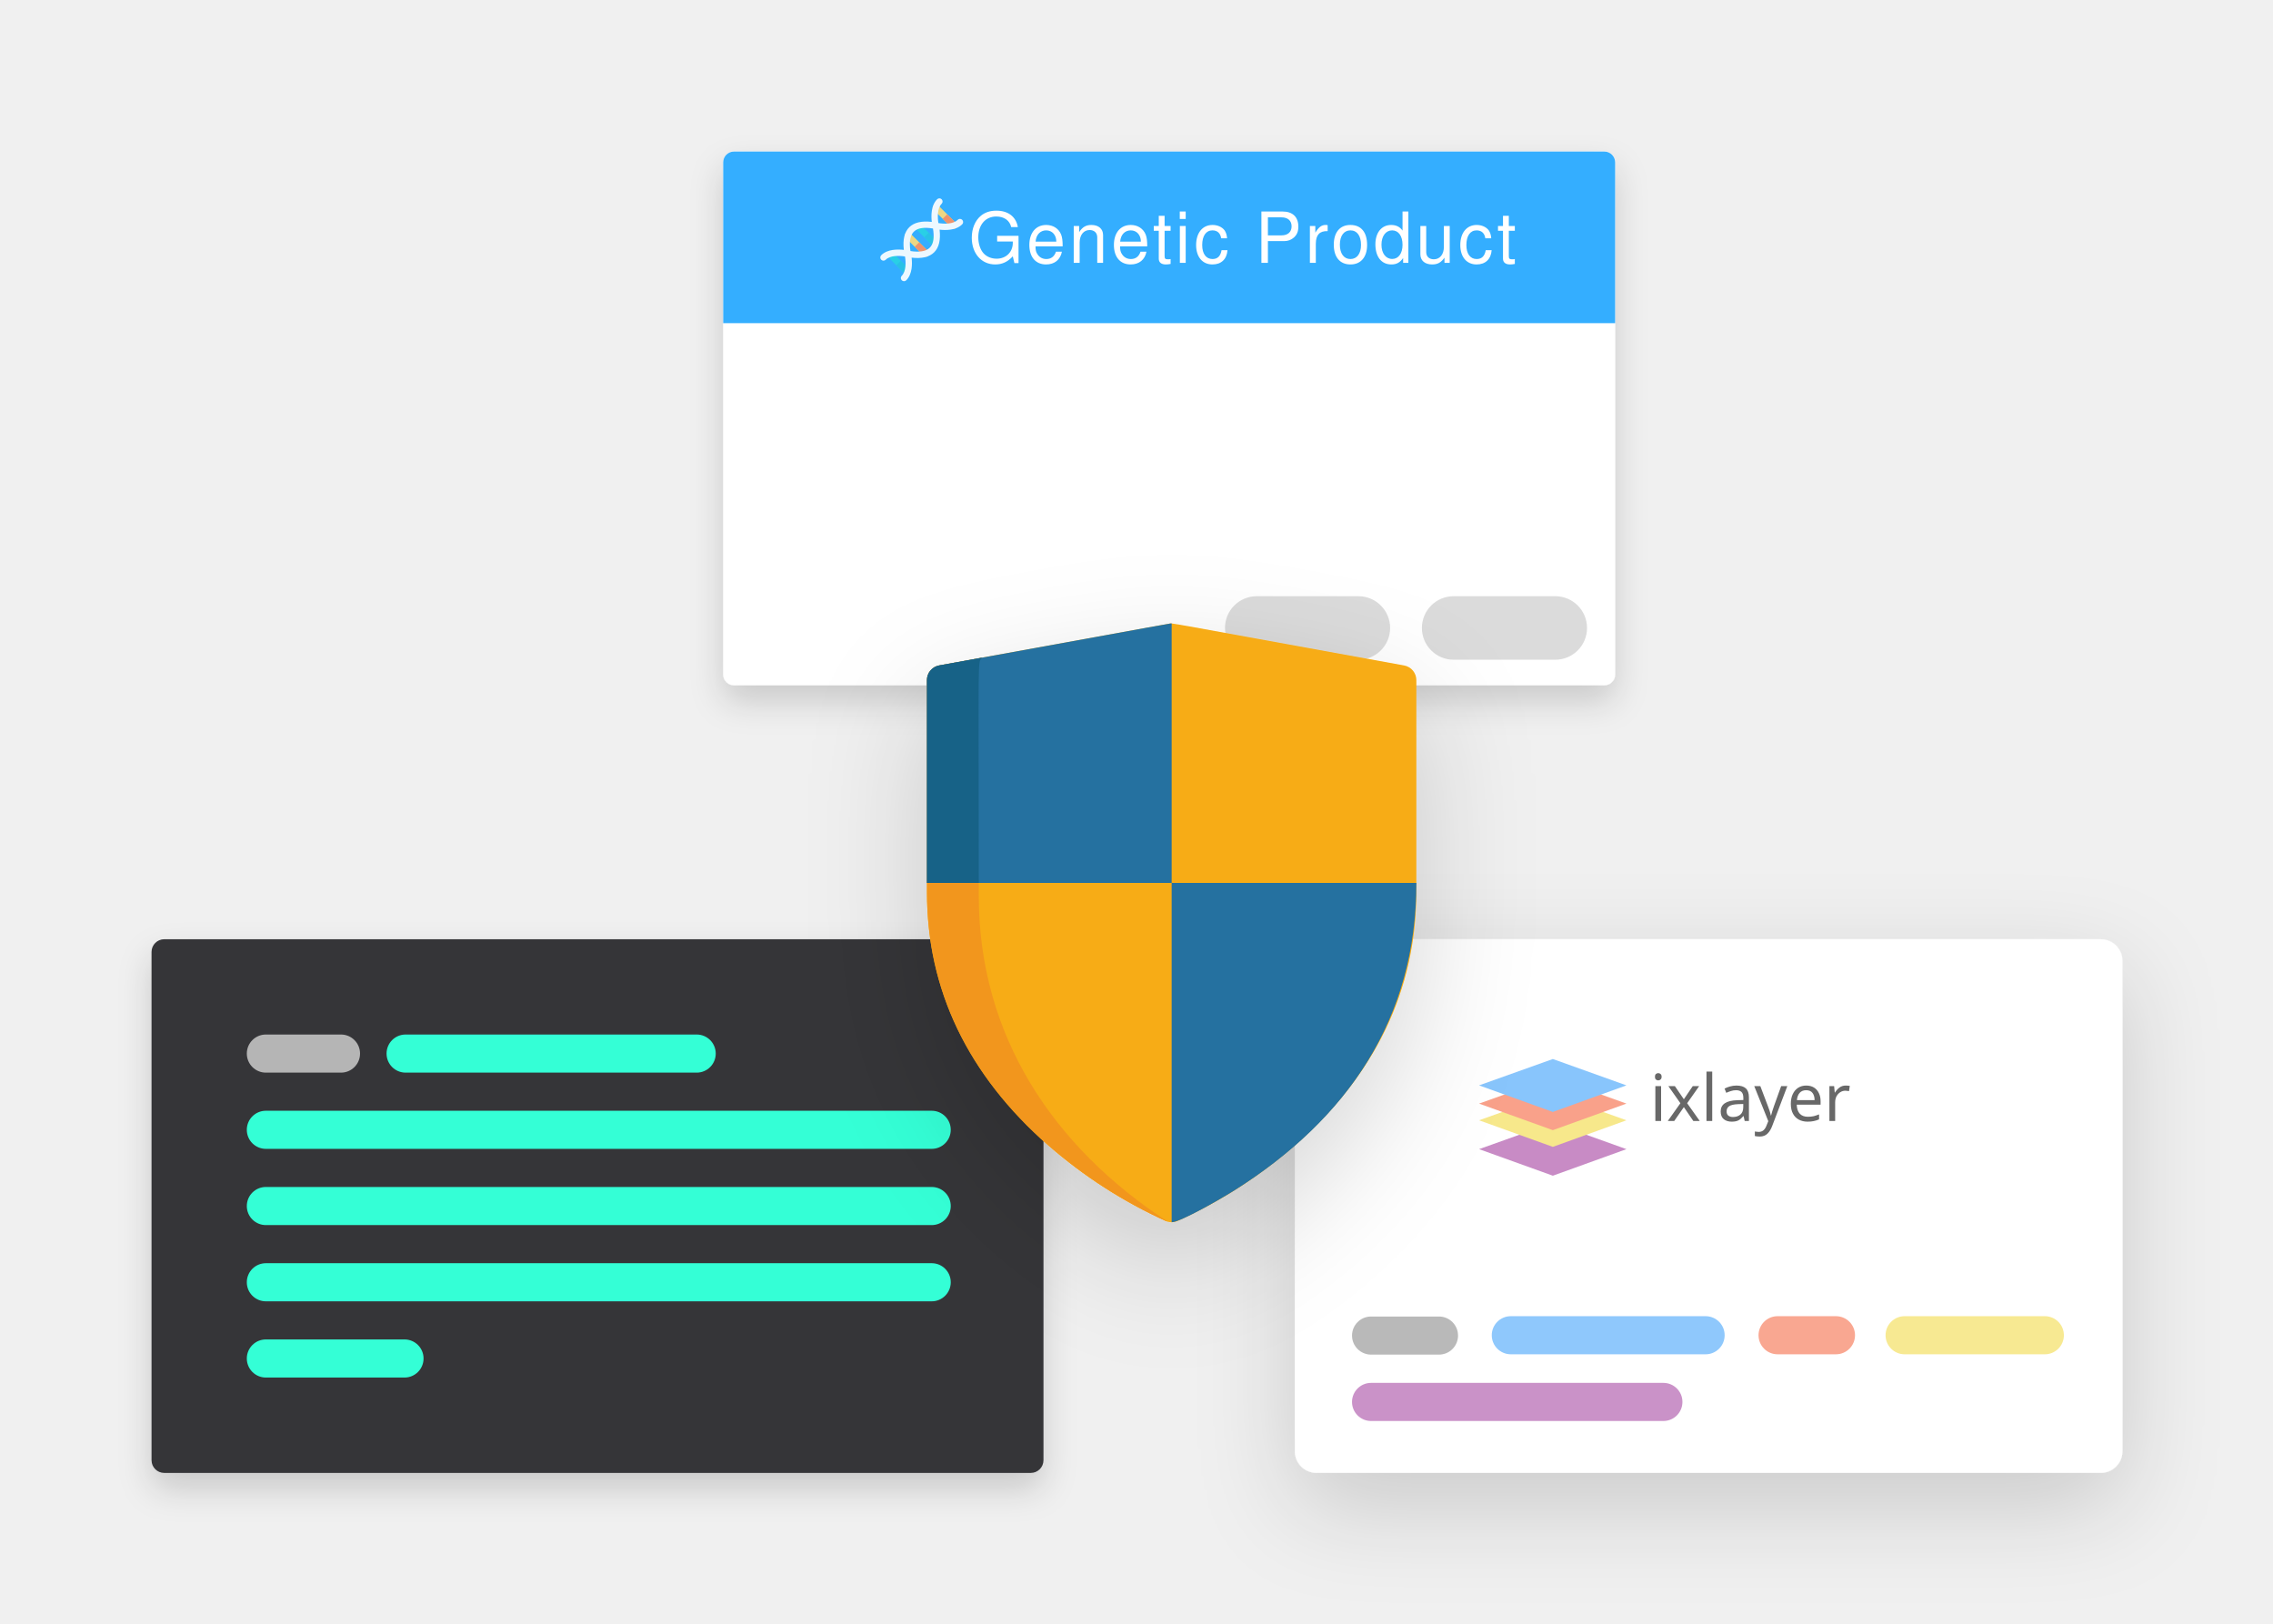
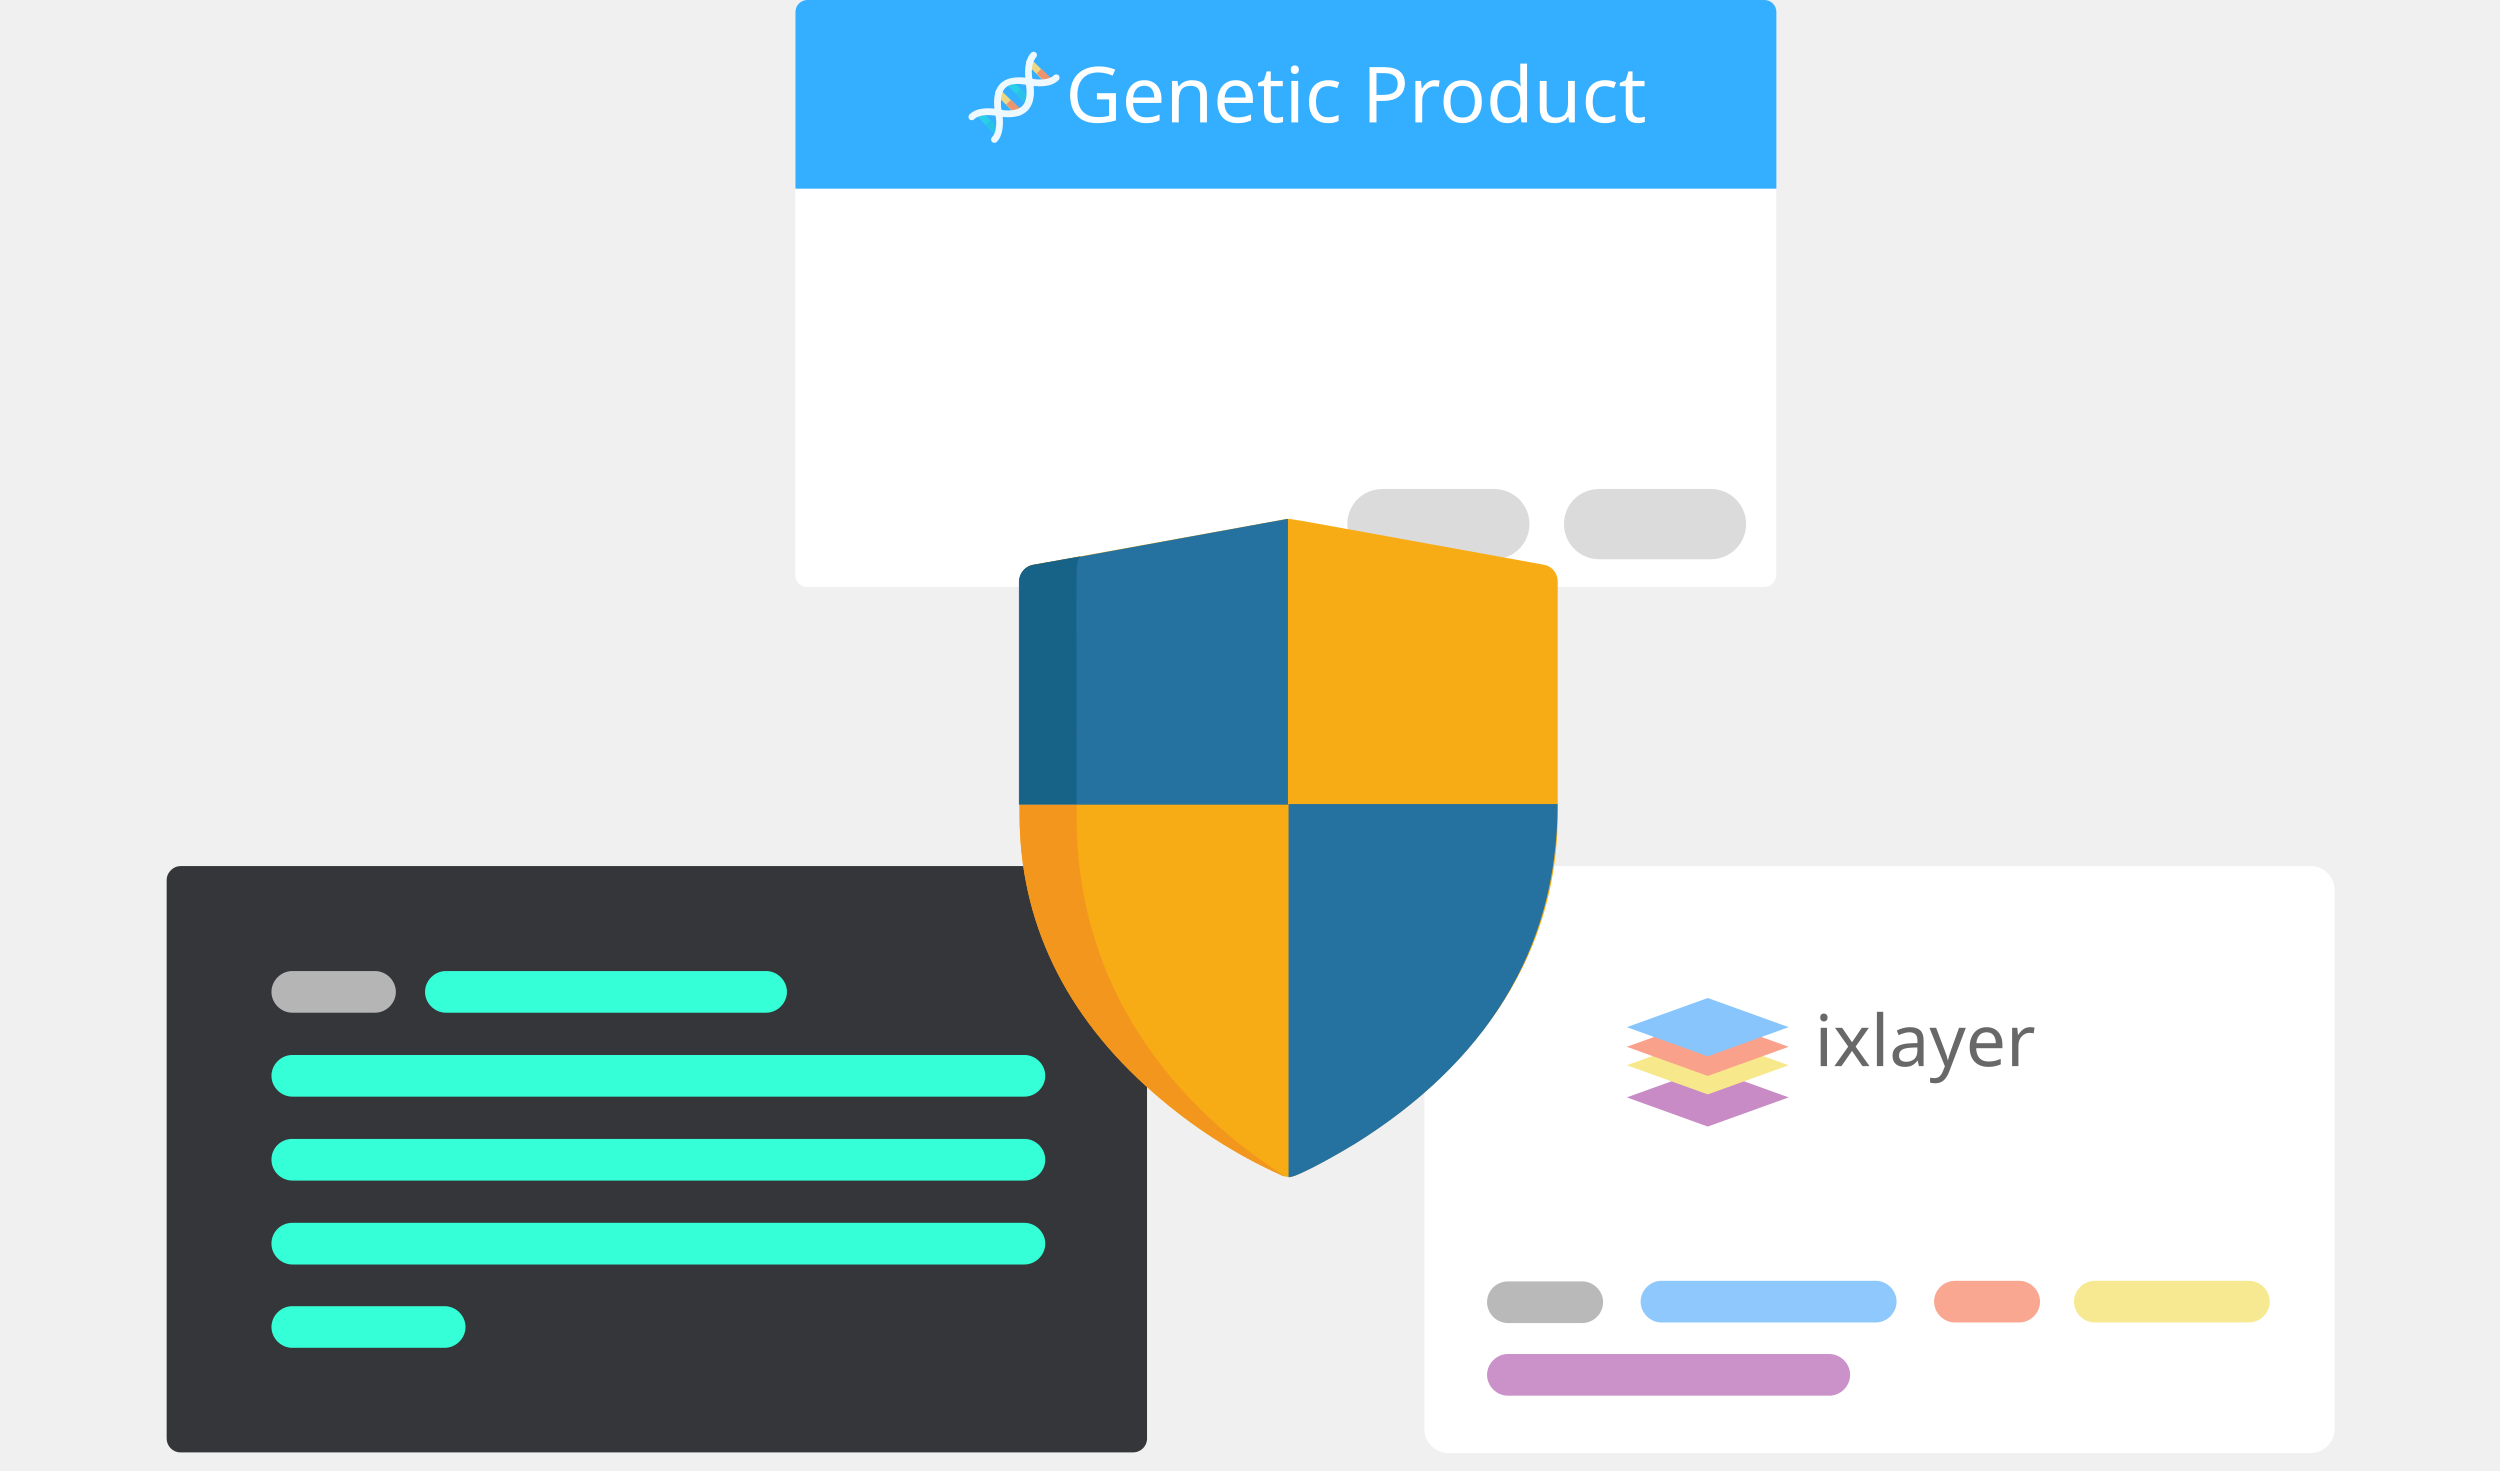
- <svg xmlns="http://www.w3.org/2000/svg" viewBox="-1228 8446 420 300">
-   <defs>
-     <style>
-       .cls-1 {
-         clip-path: url(#clip-ixAnypoint-security_1);
-       }
- 
-       .cls-15, .cls-2 {
-         fill: #fff;
-       }
- 
-       .cls-3 {
-         opacity: 0.94;
-       }
- 
-       .cls-4 {
-         fill: #b5b5b5;
-       }
- 
-       .cls-5 {
-         fill: #88c5fc;
-       }
- 
-       .cls-6 {
-         fill: #c78bc5;
-       }
- 
-       .cls-7 {
-         fill: #f9a18a;
-       }
- 
-       .cls-8 {
-         fill: #f7e88b;
-       }
- 
-       .cls-9 {
-         fill: #686868;
-         font-size: 12px;
-         font-family: TrebuchetMS, Trebuchet MS;
-       }
- 
-       .cls-10 {
-         fill: #c17dbe;
-         opacity: 0.89;
-       }
- 
-       .cls-11 {
-         fill: #353639;
-       }
- 
-       .cls-12 {
-         fill: #34ffd6;
-       }
- 
-       .cls-13 {
-         fill: #dbdbdb;
-       }
- 
-       .cls-14 {
-         fill: #34aeff;
-       }
- 
-       .cls-15 {
-         font-size: 13px;
-         font-family: Helvetica;
-         letter-spacing: 0.045em;
-       }
- 
-       .cls-16 {
-         opacity: 0.91;
-       }
- 
-       .cls-17 {
-         fill: #ffdb77;
-       }
- 
-       .cls-18 {
-         fill: #ff905e;
-       }
- 
-       .cls-19 {
-         fill: #28d2e4;
-       }
- 
-       .cls-20 {
-         fill: #28c3e4;
-       }
- 
-       .cls-21 {
-         fill: #f7ac16;
-       }
- 
-       .cls-22 {
-         fill: #f2961d;
-       }
- 
-       .cls-23 {
-         fill: #2571a0;
-       }
- 
-       .cls-24 {
-         fill: #176287;
-       }
- 
-       .cls-25 {
-         filter: url(#Path_697);
-       }
- 
-       .cls-26 {
-         filter: url(#Rectangle_84);
-       }
- 
-       .cls-27 {
-         filter: url(#Path_263);
-       }
- 
-       .cls-28 {
-         filter: url(#Rectangle_149);
-       }
-     </style>
-     <filter id="Rectangle_149" x="-1015.74" y="8598.535" width="206.918" height="152.585" filterUnits="userSpaceOnUse">
-       <feOffset dy="6" input="SourceAlpha" />
-       <feGaussianBlur stdDeviation="9" result="blur" />
-       <feFlood flood-opacity="0.161" />
-       <feComposite operator="in" in2="blur" />
-       <feComposite in="SourceGraphic" />
-     </filter>
-     <filter id="Path_263" x="-1209" y="8613.531" width="182.812" height="116.605" filterUnits="userSpaceOnUse">
-       <feOffset dy="3" input="SourceAlpha" />
-       <feGaussianBlur stdDeviation="3" result="blur-2" />
-       <feFlood flood-opacity="0.161" />
-       <feComposite operator="in" in2="blur-2" />
-       <feComposite in="SourceGraphic" />
-     </filter>
-     <filter id="Rectangle_84" x="-1103.37" y="8468" width="182.812" height="116.605" filterUnits="userSpaceOnUse">
-       <feOffset dy="3" input="SourceAlpha" />
-       <feGaussianBlur stdDeviation="3" result="blur-3" />
-       <feFlood flood-opacity="0.161" />
-       <feComposite operator="in" in2="blur-3" />
-       <feComposite in="SourceGraphic" />
-     </filter>
-     <filter id="Path_697" x="-1089.723" y="8536.18" width="156.437" height="176.638" filterUnits="userSpaceOnUse">
-       <feOffset dy="8" input="SourceAlpha" />
-       <feGaussianBlur stdDeviation="11" result="blur-4" />
-       <feFlood flood-opacity="0.161" />
-       <feComposite operator="in" in2="blur-4" />
-       <feComposite in="SourceGraphic" />
-     </filter>
-     <clipPath id="clip-ixAnypoint-security_1">
-       <rect x="-1228" y="8446" width="420" height="300" />
+ <svg xmlns="http://www.w3.org/2000/svg" xmlns:xlink="http://www.w3.org/1999/xlink" version="1.1" id="Слой_1" x="0px" y="0px" viewBox="0 0 420 247" style="enable-background:new 0 0 420 247;" xml:space="preserve">
+   <style type="text/css">
+ 	.st0{clip-path:url(#SVGID_2_);}
+ 	.st1{fill:#FFFFFF;}
+ 	.st2{opacity:0.94;}
+ 	.st3{fill:#B5B5B5;}
+ 	.st4{fill:#88C5FC;}
+ 	.st5{fill:#C78BC5;}
+ 	.st6{fill:#F9A18A;}
+ 	.st7{fill:#F7E88B;}
+ 	.st8{fill:#686868;}
+ 	.st9{font-family:'TrebuchetMS';}
+ 	.st10{font-size:12px;}
+ 	.st11{opacity:0.89;fill:#C17DBE;enable-background:new    ;}
+ 	.st12{fill:#353639;}
+ 	.st13{fill:#34FFD6;}
+ 	.st14{fill:#DBDBDB;}
+ 	.st15{fill:#34AEFF;}
+ 	.st16{font-family:'ArialMT';}
+ 	.st17{font-size:13px;}
+ 	.st18{opacity:0.91;}
+ 	.st19{fill:#FFDB77;}
+ 	.st20{fill:#FF905E;}
+ 	.st21{fill:#28D2E4;}
+ 	.st22{fill:#28C3E4;}
+ 	.st23{fill:#F7AC16;}
+ 	.st24{fill:#F2961D;}
+ 	.st25{fill:#2571A0;}
+ 	.st26{fill:#176287;}
+ </style>
+   <g>
+     <defs>
+       <rect id="SVGID_1_" y="-28" width="420" height="300" />
+     </defs>
+     <clipPath id="SVGID_2_">
+       <use xlink:href="#SVGID_1_" style="overflow:visible;" />
    </clipPath>
-   </defs>
-   <g id="ixAnypoint-security_1" data-name="ixAnypoint-security – 1" class="cls-1">
-     <g id="Group_746" data-name="Group 746" transform="translate(-1591 4794.997)">
-       <g id="Group_468" data-name="Group 468" transform="translate(602.26 3824.538)">
-         <g class="cls-28" transform="matrix(1, 0, 0, 1, 988.74, -8619.53)">
-           <rect id="Rectangle_149-2" data-name="Rectangle 149" class="cls-2" width="152.918" height="98.585" rx="4" transform="translate(-988.74 8619.53)" />
-         </g>
-         <g id="Group_353" data-name="Group 353" class="cls-3" transform="translate(10.563 69.641)">
-           <rect id="Rectangle_19" data-name="Rectangle 19" class="cls-4" width="19.591" height="7.042" rx="3.521" transform="translate(0 0.06)" />
-           <rect id="Rectangle_20" data-name="Rectangle 20" class="cls-5" width="43.034" height="7.042" rx="3.521" transform="translate(25.821 0)" />
-           <rect id="Rectangle_21" data-name="Rectangle 21" class="cls-6" width="61.055" height="7.042" rx="3.521" transform="translate(0 12.323)" />
-           <rect id="Rectangle_95" data-name="Rectangle 95" class="cls-7" width="17.827" height="7.042" rx="3.521" transform="translate(75.115 0)" />
-           <rect id="Rectangle_96" data-name="Rectangle 96" class="cls-8" width="32.951" height="7.042" rx="3.521" transform="translate(98.588 0)" />
-         </g>
-         <g id="ixlayer-logo" transform="translate(34.036 22.127)">
-           <text id="ix_layer" data-name="ix layer" class="cls-9" transform="translate(31.562 11.45)">
-             <tspan x="0" y="0">ixlayer</tspan>
-           </text>
-           <path id="Path_4" data-name="Path 4" class="cls-10" d="M259,1087.254l13.634-4.87,13.6,4.87-13.6,4.909Z" transform="translate(-259 -1070.602)" />
-           <path id="Path_3" data-name="Path 3" class="cls-8" d="M259,1087.254l13.634-4.87,13.6,4.87-13.6,4.909Z" transform="translate(-259 -1075.932)" />
-           <path id="Path_2" data-name="Path 2" class="cls-7" d="M259,1087.254l13.634-4.87,13.6,4.87-13.6,4.909Z" transform="translate(-259 -1079.018)" />
-           <path id="Path_1" data-name="Path 1" class="cls-5" d="M259,1087.254l13.634-4.87,13.6,4.87-13.6,4.909Z" transform="translate(-259 -1082.384)" />
-         </g>
-       </g>
-       <g id="Group_312" data-name="Group 312" transform="translate(391 3824.534)">
-         <g class="cls-27" transform="matrix(1, 0, 0, 1, 1200, -8619.53)">
-           <path id="Path_263-2" data-name="Path 263" class="cls-11" d="M2.347,0H162.465a2.347,2.347,0,0,1,2.347,2.347V96.258a2.347,2.347,0,0,1-2.347,2.347H2.347A2.347,2.347,0,0,1,0,96.258V2.347A2.347,2.347,0,0,1,2.347,0Z" transform="translate(-1200 8619.53)" />
-         </g>
-         <g id="Group_311" data-name="Group 311" transform="translate(17.605 17.605)">
-           <rect id="Rectangle_116" data-name="Rectangle 116" class="cls-12" width="60.827" height="7.042" rx="3.521" transform="translate(25.821)" />
-           <rect id="Rectangle_117" data-name="Rectangle 117" class="cls-12" width="130.074" height="7.042" rx="3.521" transform="translate(0 14.084)" />
-           <rect id="Rectangle_118" data-name="Rectangle 118" class="cls-12" width="130.074" height="7.042" rx="3.521" transform="translate(0 28.168)" />
-           <rect id="Rectangle_119" data-name="Rectangle 119" class="cls-12" width="130.074" height="7.042" rx="3.521" transform="translate(0 42.252)" />
-           <rect id="Rectangle_120" data-name="Rectangle 120" class="cls-12" width="32.659" height="7.042" rx="3.521" transform="translate(0 56.336)" />
-           <rect id="Rectangle_121" data-name="Rectangle 121" class="cls-4" width="20.923" height="7.042" rx="3.521" transform="translate(0)" />
-         </g>
-       </g>
-       <g id="Group_365" data-name="Group 365" transform="translate(496.63 3679.003)">
-         <g id="Group_302" data-name="Group 302" transform="translate(0 0)">
-           <g class="cls-26" transform="matrix(1, 0, 0, 1, 1094.37, -8474)">
-             <rect id="Rectangle_84-2" data-name="Rectangle 84" class="cls-2" width="164.812" height="98.606" rx="2" transform="translate(-1094.37 8474)" />
+     <g id="ixAnypoint-security_1" class="st0">
+       <g id="Group_746" transform="translate(-1591 4794.997)">
+         <g id="Group_468" transform="translate(602.26 3824.538)">
+           <g transform="matrix(1, 0, 0, 1, 988.74, -8619.53)">
+             <path id="Rectangle_149-2" class="st1" d="M243.3,145.5h144.9c2.2,0,4,1.8,4,4v90.6c0,2.2-1.8,4-4,4H243.3c-2.2,0-4-1.8-4-4       v-90.6C239.3,147.3,241.1,145.5,243.3,145.5z" />
          </g>
-           <g id="Group_223" data-name="Group 223" transform="translate(92.72 82.153)">
-             <rect id="Rectangle_85" data-name="Rectangle 85" class="cls-13" width="30.515" height="11.737" rx="5.868" />
-             <rect id="Rectangle_86" data-name="Rectangle 86" class="cls-13" width="30.515" height="11.737" rx="5.868" transform="translate(36.384)" />
+           <g id="Group_353" transform="translate(10.563 69.641)" class="st2">
+             <path id="Rectangle_19" class="st3" d="M1231.5-8473.9h12.5c1.9,0,3.5,1.6,3.5,3.5l0,0c0,1.9-1.6,3.5-3.5,3.5h-12.5       c-1.9,0-3.5-1.6-3.5-3.5l0,0C1228-8472.4,1229.6-8473.9,1231.5-8473.9z" />
+             <path id="Rectangle_20" class="st4" d="M1257.3-8474h36c1.9,0,3.5,1.6,3.5,3.5l0,0c0,1.9-1.6,3.5-3.5,3.5h-36       c-1.9,0-3.5-1.6-3.5-3.5l0,0C1253.8-8472.4,1255.4-8474,1257.3-8474z" />
+             <path id="Rectangle_21" class="st5" d="M1231.5-8461.7h54c1.9,0,3.5,1.6,3.5,3.5l0,0c0,1.9-1.6,3.5-3.5,3.5h-54       c-1.9,0-3.5-1.6-3.5-3.5l0,0C1228-8460.1,1229.6-8461.7,1231.5-8461.7z" />
+             <path id="Rectangle_95" class="st6" d="M1306.6-8474h10.8c1.9,0,3.5,1.6,3.5,3.5l0,0c0,1.9-1.6,3.5-3.5,3.5h-10.8       c-1.9,0-3.5-1.6-3.5-3.5l0,0C1303.1-8472.4,1304.7-8474,1306.6-8474z" />
+             <path id="Rectangle_96" class="st7" d="M1330.1-8474h25.9c1.9,0,3.5,1.6,3.5,3.5l0,0c0,1.9-1.6,3.5-3.5,3.5h-25.9       c-1.9,0-3.5-1.6-3.5-3.5l0,0C1326.6-8472.4,1328.2-8474,1330.1-8474z" />
          </g>
-           <path id="Rectangle_154" data-name="Rectangle 154" class="cls-14" d="M2,0H162.812a2,2,0,0,1,2,2V31.707a0,0,0,0,1,0,0H0a0,0,0,0,1,0,0V2A2,2,0,0,1,2,0Z" />
-         </g>
-         <g id="Group_364" data-name="Group 364" transform="translate(29.026 8.645)">
-           <g id="Group_62" data-name="Group 62" transform="translate(16.329 1.918)">
-             <text id="Genetic_Product" data-name="Genetic Product" class="cls-15" transform="translate(0 10)">
-               <tspan x="0" y="0">Genetic Product</tspan>
-             </text>
-           </g>
-           <g id="dna" class="cls-16" transform="translate(0 0)">
-             <path id="Path_89" data-name="Path 89" class="cls-17" d="M154.563,214.284l-3.338-3.338a.589.589,0,0,1,.833-.833l3.338,3.338a.589.589,0,1,1-.833.833Z" transform="translate(-146.535 -203.662)" />
-             <path id="Path_90" data-name="Path 90" class="cls-18" d="M215.134,273.188l-1.669-1.669-.833.833,1.669,1.669a.589.589,0,0,0,.833-.833Z" transform="translate(-206.273 -263.399)" />
-             <path id="Path_91" data-name="Path 91" class="cls-17" d="M327.42,41.427l-3.338-3.338a.589.589,0,0,1,.833-.833l3.338,3.338a.589.589,0,1,1-.833.833Z" transform="translate(-314.223 -35.975)" />
-             <path id="Path_92" data-name="Path 92" class="cls-18" d="M387.99,100.332l-1.669-1.669-.833.833,1.669,1.669a.589.589,0,0,0,.833-.833Z" transform="translate(-373.96 -95.712)" />
-             <path id="Path_93" data-name="Path 93" class="cls-19" d="M40.6,328.256l-3.338-3.338a.589.589,0,0,1,.833-.833l3.338,3.338a.589.589,0,0,1-.833.833Z" transform="translate(-35.977 -314.226)" />
-             <path id="Path_94" data-name="Path 94" class="cls-20" d="M101.165,387.157,99.5,385.488l-.833.833,1.669,1.669a.589.589,0,1,0,.833-.833Z" transform="translate(-95.712 -373.96)" />
-             <path id="Path_95" data-name="Path 95" class="cls-19" d="M213.45,155.4l-3.338-3.338a.589.589,0,1,1,.833-.833l3.338,3.338a.589.589,0,1,1-.833.833Z" transform="translate(-203.661 -146.535)" />
-             <path id="Path_96" data-name="Path 96" class="cls-20" d="M274.022,214.3l-1.669-1.669-.833.833,1.669,1.669a.589.589,0,1,0,.833-.833Z" transform="translate(-263.4 -206.273)" />
-             <path id="Path_97" data-name="Path 97" class="cls-2" d="M10.96,5.788c1.111.131,3.038.156,4.181-.988a.589.589,0,0,0-.833-.833c-.807.807-2.44.785-3.567.6-.159-.946-.247-2.711.6-3.563a.589.589,0,1,0-.833-.833c-1.144,1.144-1.12,3.07-.988,4.181C5.77,3.91,3.9,5.687,4.356,9.523c-1.111-.131-3.038-.156-4.181.988a.589.589,0,0,0,.833.833c.805-.805,2.434-.786,3.563-.6.185,1.129.2,2.758-.6,3.563a.589.589,0,1,0,.833.833c1.144-1.144,1.12-3.07.988-4.181C9.545,11.4,11.413,9.624,10.96,5.788ZM9.74,5.574c.531,3.245-.692,4.278-2.934,4.27a7.964,7.964,0,0,1-1.23-.106,7.961,7.961,0,0,1-.106-1.23C5.462,6.319,6.437,5.033,9.74,5.574Z" transform="translate(-0.002 0)" />
+           <g id="ixlayer-logo" transform="translate(34.036 22.127)">
+             <text transform="matrix(1 0 0 1 1259.562 -8462.55)" class="st8 st9 st10">ixlayer</text>
+             <path id="Path_4" class="st11" d="M1228-8457.3l13.6-4.9l13.6,4.9l-13.6,4.9L1228-8457.3z" />
+             <path id="Path_3" class="st7" d="M1228-8462.7l13.6-4.9l13.6,4.9l-13.6,4.9L1228-8462.7z" />
+             <path id="Path_2" class="st6" d="M1228-8465.8l13.6-4.9l13.6,4.9l-13.6,4.9L1228-8465.8z" />
+             <path id="Path_1" class="st4" d="M1228-8469.1l13.6-4.9l13.6,4.9l-13.6,4.9L1228-8469.1z" />
          </g>
        </g>
-       </g>
-       <g id="Shield_-_01" data-name="Shield - 01" transform="translate(534.277 3766.182)">
-         <g class="cls-25" transform="matrix(1, 0, 0, 1, 1056.72, -8561.18)">
-           <path id="Path_697-2" data-name="Path 697" class="cls-21" d="M126.623,240.027c-45.739-8.31-42.731-7.846-43.449-7.715l-42.465,7.715a2.754,2.754,0,0,0-2.261,2.709v39.186c0,18.008,7.561,33.762,22.474,46.824a88.575,88.575,0,0,0,21.631,13.918,2.753,2.753,0,0,0,2.227,0,88.56,88.56,0,0,0,21.631-13.918c14.913-13.063,22.474-28.816,22.474-46.824V242.736A2.754,2.754,0,0,0,126.623,240.027Z" transform="translate(-1095.17 8328.92)" />
+         <g id="Group_312" transform="translate(391 3824.534)">
+           <g transform="matrix(1, 0, 0, 1, 1200, -8619.53)">
+             <path id="Path_263-2" class="st12" d="M30.3,145.5h160.1c1.3,0,2.3,1.1,2.3,2.3l0,0v93.9c0,1.3-1.1,2.3-2.3,2.3l0,0H30.3       c-1.3,0-2.3-1.1-2.3-2.3c0,0,0,0,0,0v-93.9C28,146.6,29.1,145.5,30.3,145.5z" />
+           </g>
+           <g id="Group_311" transform="translate(17.605 17.605)">
+             <path id="Rectangle_116" class="st13" d="M1257.3-8474h53.8c1.9,0,3.5,1.6,3.5,3.5l0,0c0,1.9-1.6,3.5-3.5,3.5h-53.8       c-1.9,0-3.5-1.6-3.5-3.5l0,0C1253.8-8472.4,1255.4-8474,1257.3-8474z" />
+             <path id="Rectangle_117" class="st13" d="M1231.5-8459.9h123c1.9,0,3.5,1.6,3.5,3.5l0,0c0,1.9-1.6,3.5-3.5,3.5h-123       c-1.9,0-3.5-1.6-3.5-3.5l0,0C1228-8458.3,1229.6-8459.9,1231.5-8459.9z" />
+             <path id="Rectangle_118" class="st13" d="M1231.5-8445.8h123c1.9,0,3.5,1.6,3.5,3.5l0,0c0,1.9-1.6,3.5-3.5,3.5h-123       c-1.9,0-3.5-1.6-3.5-3.5l0,0C1228-8444.3,1229.6-8445.8,1231.5-8445.8z" />
+             <path id="Rectangle_119" class="st13" d="M1231.5-8431.7h123c1.9,0,3.5,1.6,3.5,3.5l0,0c0,1.9-1.6,3.5-3.5,3.5h-123       c-1.9,0-3.5-1.6-3.5-3.5l0,0C1228-8430.2,1229.6-8431.7,1231.5-8431.7z" />
+             <path id="Rectangle_120" class="st13" d="M1231.5-8417.7h25.6c1.9,0,3.5,1.6,3.5,3.5l0,0c0,1.9-1.6,3.5-3.5,3.5h-25.6       c-1.9,0-3.5-1.6-3.5-3.5l0,0C1228-8416.1,1229.6-8417.7,1231.5-8417.7z" />
+             <path id="Rectangle_121" class="st3" d="M1231.5-8474h13.9c1.9,0,3.5,1.6,3.5,3.5l0,0c0,1.9-1.6,3.5-3.5,3.5h-13.9       c-1.9,0-3.5-1.6-3.5-3.5l0,0C1228-8472.4,1229.6-8474,1231.5-8474z" />
+           </g>
        </g>
-         <path id="Path_698" data-name="Path 698" class="cls-22" d="M48.026,290.457c0-45.356-.25-42.857.584-44.012l-7.9,1.435a2.753,2.753,0,0,0-2.261,2.709v39.186c0,18.008,7.561,33.762,22.474,46.824a88.576,88.576,0,0,0,21.631,13.918,2.769,2.769,0,0,0,.378.132C61.692,336.79,48.026,316.182,48.026,290.457Z" transform="translate(-38.447 -240.114)" />
-         <path id="Path_699" data-name="Path 699" class="cls-23" d="M83.666,232.272c-.385,0,2.058-.419-42.957,7.759a2.754,2.754,0,0,0-2.261,2.709v37.477H83.666Z" transform="translate(-38.447 -232.265)" />
-         <path id="Path_700" data-name="Path 700" class="cls-24" d="M48.61,246.445l-7.9,1.435a2.753,2.753,0,0,0-2.261,2.709v37.477h9.579C48.026,244.884,47.78,247.6,48.61,246.445Z" transform="translate(-38.447 -240.114)" />
-         <path id="Path_701" data-name="Path 701" class="cls-23" d="M139.764,402.388c1.7,0,9.539-4.589,11.33-5.707,21.382-13.375,33.889-32.085,33.889-56.979H139.764Z" transform="translate(-94.545 -291.75)" />
+         <g id="Group_365" transform="translate(496.63 3679.003)">
+           <g id="Group_302" transform="translate(0 0)">
+             <g transform="matrix(1, 0, 0, 1, 1094.37, -8474)">
+               <path id="Rectangle_84-2" class="st1" d="M135.6,0h160.8c1.1,0,2,0.9,2,2v94.6c0,1.1-0.9,2-2,2H135.6c-1.1,0-2-0.9-2-2V2        C133.6,0.9,134.5,0,135.6,0z" />
+             </g>
+             <g id="Group_223" transform="translate(92.72 82.153)">
+               <path id="Rectangle_85" class="st14" d="M1233.9-8474h18.8c3.2,0,5.9,2.6,5.9,5.9v0c0,3.2-2.6,5.9-5.9,5.9h-18.8        c-3.2,0-5.9-2.6-5.9-5.9v0C1228-8471.4,1230.6-8474,1233.9-8474z" />
+               <path id="Rectangle_86" class="st14" d="M1270.3-8474h18.8c3.2,0,5.9,2.6,5.9,5.9v0c0,3.2-2.6,5.9-5.9,5.9h-18.8        c-3.2,0-5.9-2.6-5.9-5.9v0C1264.4-8471.4,1267-8474,1270.3-8474z" />
+             </g>
+             <path id="Rectangle_154" class="st15" d="M1230-8474h160.8c1.1,0,2,0.9,2,2v29.7l0,0H1228l0,0v-29.7       C1228-8473.1,1228.9-8474,1230-8474z" />
+           </g>
+           <g id="Group_364" transform="translate(29.026 8.645)">
+             <g id="Group_62" transform="translate(16.329 1.918)">
+               <text transform="matrix(1 0 0 1 1228 -8464)" class="st1 st16 st17">Genetic Product</text>
+             </g>
+             <g id="dna" transform="translate(0 0)" class="st18">
+               <path id="Path_89" class="st19" d="M1236-8463.4l-3.3-3.3c-0.2-0.2-0.2-0.6,0-0.8c0.2-0.2,0.6-0.2,0.8,0l3.3,3.3        c0.2,0.2,0.2,0.6,0,0.8C1236.6-8463.1,1236.3-8463.1,1236-8463.4L1236-8463.4z" />
+               <path id="Path_90" class="st20" d="M1236.9-8464.2l-1.7-1.7l-0.8,0.8l1.7,1.7c0.2,0.2,0.6,0.2,0.8,0        C1237.1-8463.6,1237.1-8464,1236.9-8464.2z" />
+               <path id="Path_91" class="st19" d="M1241.2-8468.5l-3.3-3.3c-0.2-0.2-0.2-0.6,0-0.8c0.2-0.2,0.6-0.2,0.8,0l3.3,3.3        c0.2,0.2,0.2,0.6,0,0.8C1241.8-8468.3,1241.4-8468.3,1241.2-8468.5z" />
+               <path id="Path_92" class="st20" d="M1242-8469.4l-1.7-1.7l-0.8,0.8l1.7,1.7c0.2,0.2,0.6,0.2,0.8,0        C1242.3-8468.8,1242.3-8469.2,1242-8469.4L1242-8469.4z" />
+               <path id="Path_93" class="st21" d="M1232.6-8460l-3.3-3.3c-0.2-0.2-0.2-0.6,0-0.8c0.2-0.2,0.6-0.2,0.8,0l3.3,3.3        c0.2,0.2,0.2,0.6,0,0.8C1233.2-8459.7,1232.9-8459.7,1232.6-8460L1232.6-8460z" />
+               <path id="Path_94" class="st22" d="M1233.5-8460.8l-1.7-1.7l-0.8,0.8l1.7,1.7c0.2,0.2,0.6,0.2,0.8,0        C1233.7-8460.2,1233.7-8460.6,1233.5-8460.8L1233.5-8460.8L1233.5-8460.8z" />
+               <path id="Path_95" class="st21" d="M1237.8-8465.1l-3.3-3.3c-0.2-0.2-0.2-0.6,0-0.8c0.2-0.2,0.6-0.2,0.8,0l3.3,3.3        c0.2,0.2,0.2,0.6,0,0.8C1238.4-8464.9,1238-8464.9,1237.8-8465.1z" />
+               <path id="Path_96" class="st22" d="M1238.6-8466l-1.7-1.7l-0.8,0.8l1.7,1.7c0.2,0.2,0.6,0.2,0.8,0        C1238.9-8465.4,1238.9-8465.7,1238.6-8466z" />
+               <path id="Path_97" class="st1" d="M1239-8468.2c1.1,0.1,3,0.2,4.2-1c0.2-0.2,0.2-0.6,0-0.8c-0.2-0.2-0.6-0.2-0.8,0        c-0.8,0.8-2.4,0.8-3.6,0.6c-0.2-0.9-0.2-2.7,0.6-3.6c0.2-0.2,0.2-0.6,0-0.8c-0.2-0.2-0.6-0.2-0.8,0l0,0        c-1.1,1.1-1.1,3.1-1,4.2c-3.8-0.4-5.6,1.3-5.2,5.2c-1.1-0.1-3-0.2-4.2,1c-0.2,0.2-0.2,0.6,0,0.8c0.2,0.2,0.6,0.2,0.8,0l0,0        c0.8-0.8,2.4-0.8,3.6-0.6c0.2,1.1,0.2,2.8-0.6,3.6c-0.2,0.2-0.2,0.6,0,0.8c0.2,0.2,0.6,0.2,0.8,0c1.1-1.1,1.1-3.1,1-4.2        C1237.5-8462.6,1239.4-8464.4,1239-8468.2z M1237.7-8468.4c0.5,3.2-0.7,4.3-2.9,4.3c-0.4,0-0.8,0-1.2-0.1        c-0.1-0.4-0.1-0.8-0.1-1.2C1233.5-8467.7,1234.4-8469,1237.7-8468.4z" />
+             </g>
+           </g>
+         </g>
+         <g id="Shield_-_01" transform="translate(534.277 3766.182)">
+           <g transform="matrix(1, 0, 0, 1, 1056.72, -8561.18)">
+             <path id="Path_697-2" class="st23" d="M259.5,94.9c-45.7-8.3-42.7-7.8-43.4-7.7l-42.5,7.7c-1.3,0.2-2.3,1.4-2.3,2.7v39.2       c0,18,7.6,33.8,22.5,46.8c6.5,5.7,13.8,10.4,21.6,13.9c0.7,0.3,1.5,0.3,2.2,0c7.8-3.6,15.1-8.3,21.6-13.9       c14.9-13.1,22.5-28.8,22.5-46.8V97.7C261.7,96.3,260.8,95.2,259.5,94.9z" />
+           </g>
+           <path id="Path_698" class="st24" d="M1237.6-8423.7c0-45.4-0.3-42.9,0.6-44l-7.9,1.4c-1.3,0.2-2.3,1.4-2.3,2.7v39.2      c0,18,7.6,33.8,22.5,46.8c6.5,5.7,13.8,10.4,21.6,13.9c0.1,0.1,0.2,0.1,0.4,0.1C1251.2-8377.3,1237.6-8397.9,1237.6-8423.7z" />
+           <path id="Path_699" class="st25" d="M1273.2-8474c-0.4,0,2.1-0.4-43,7.8c-1.3,0.2-2.3,1.4-2.3,2.7v37.5h45.2V-8474z" />
+           <path id="Path_700" class="st26" d="M1238.2-8467.7l-7.9,1.4c-1.3,0.2-2.3,1.4-2.3,2.7v37.5h9.6      C1237.6-8469.2,1237.3-8466.5,1238.2-8467.7z" />
+           <path id="Path_701" class="st25" d="M1273.2-8363.4c1.7,0,9.5-4.6,11.3-5.7c21.4-13.4,33.9-32.1,33.9-57h-45.2V-8363.4z" />
+         </g>
      </g>
    </g>
  </g>
</svg>
